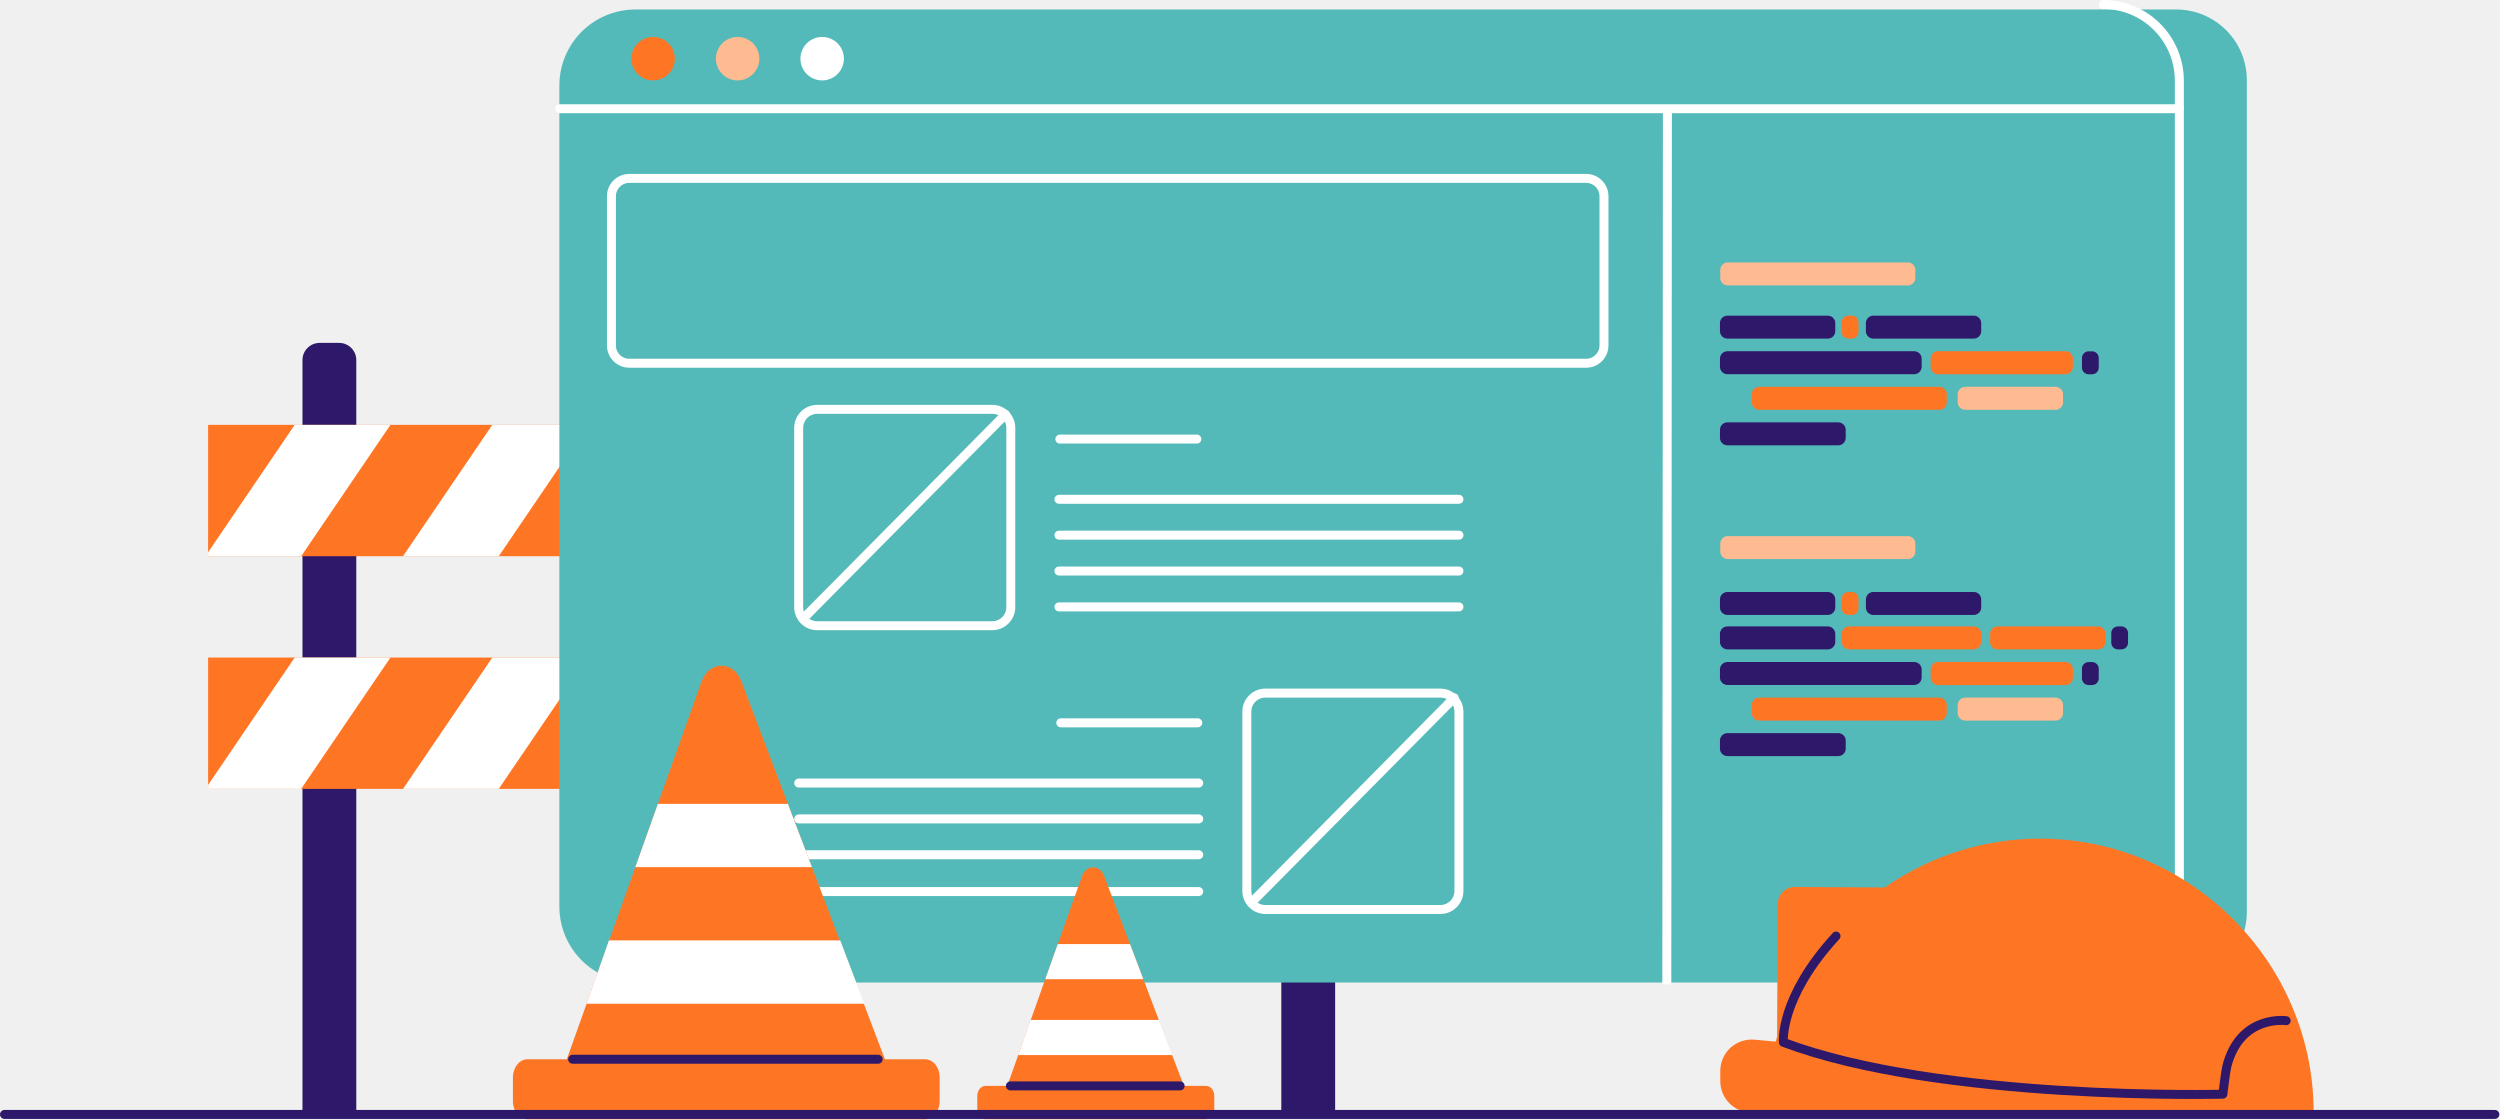
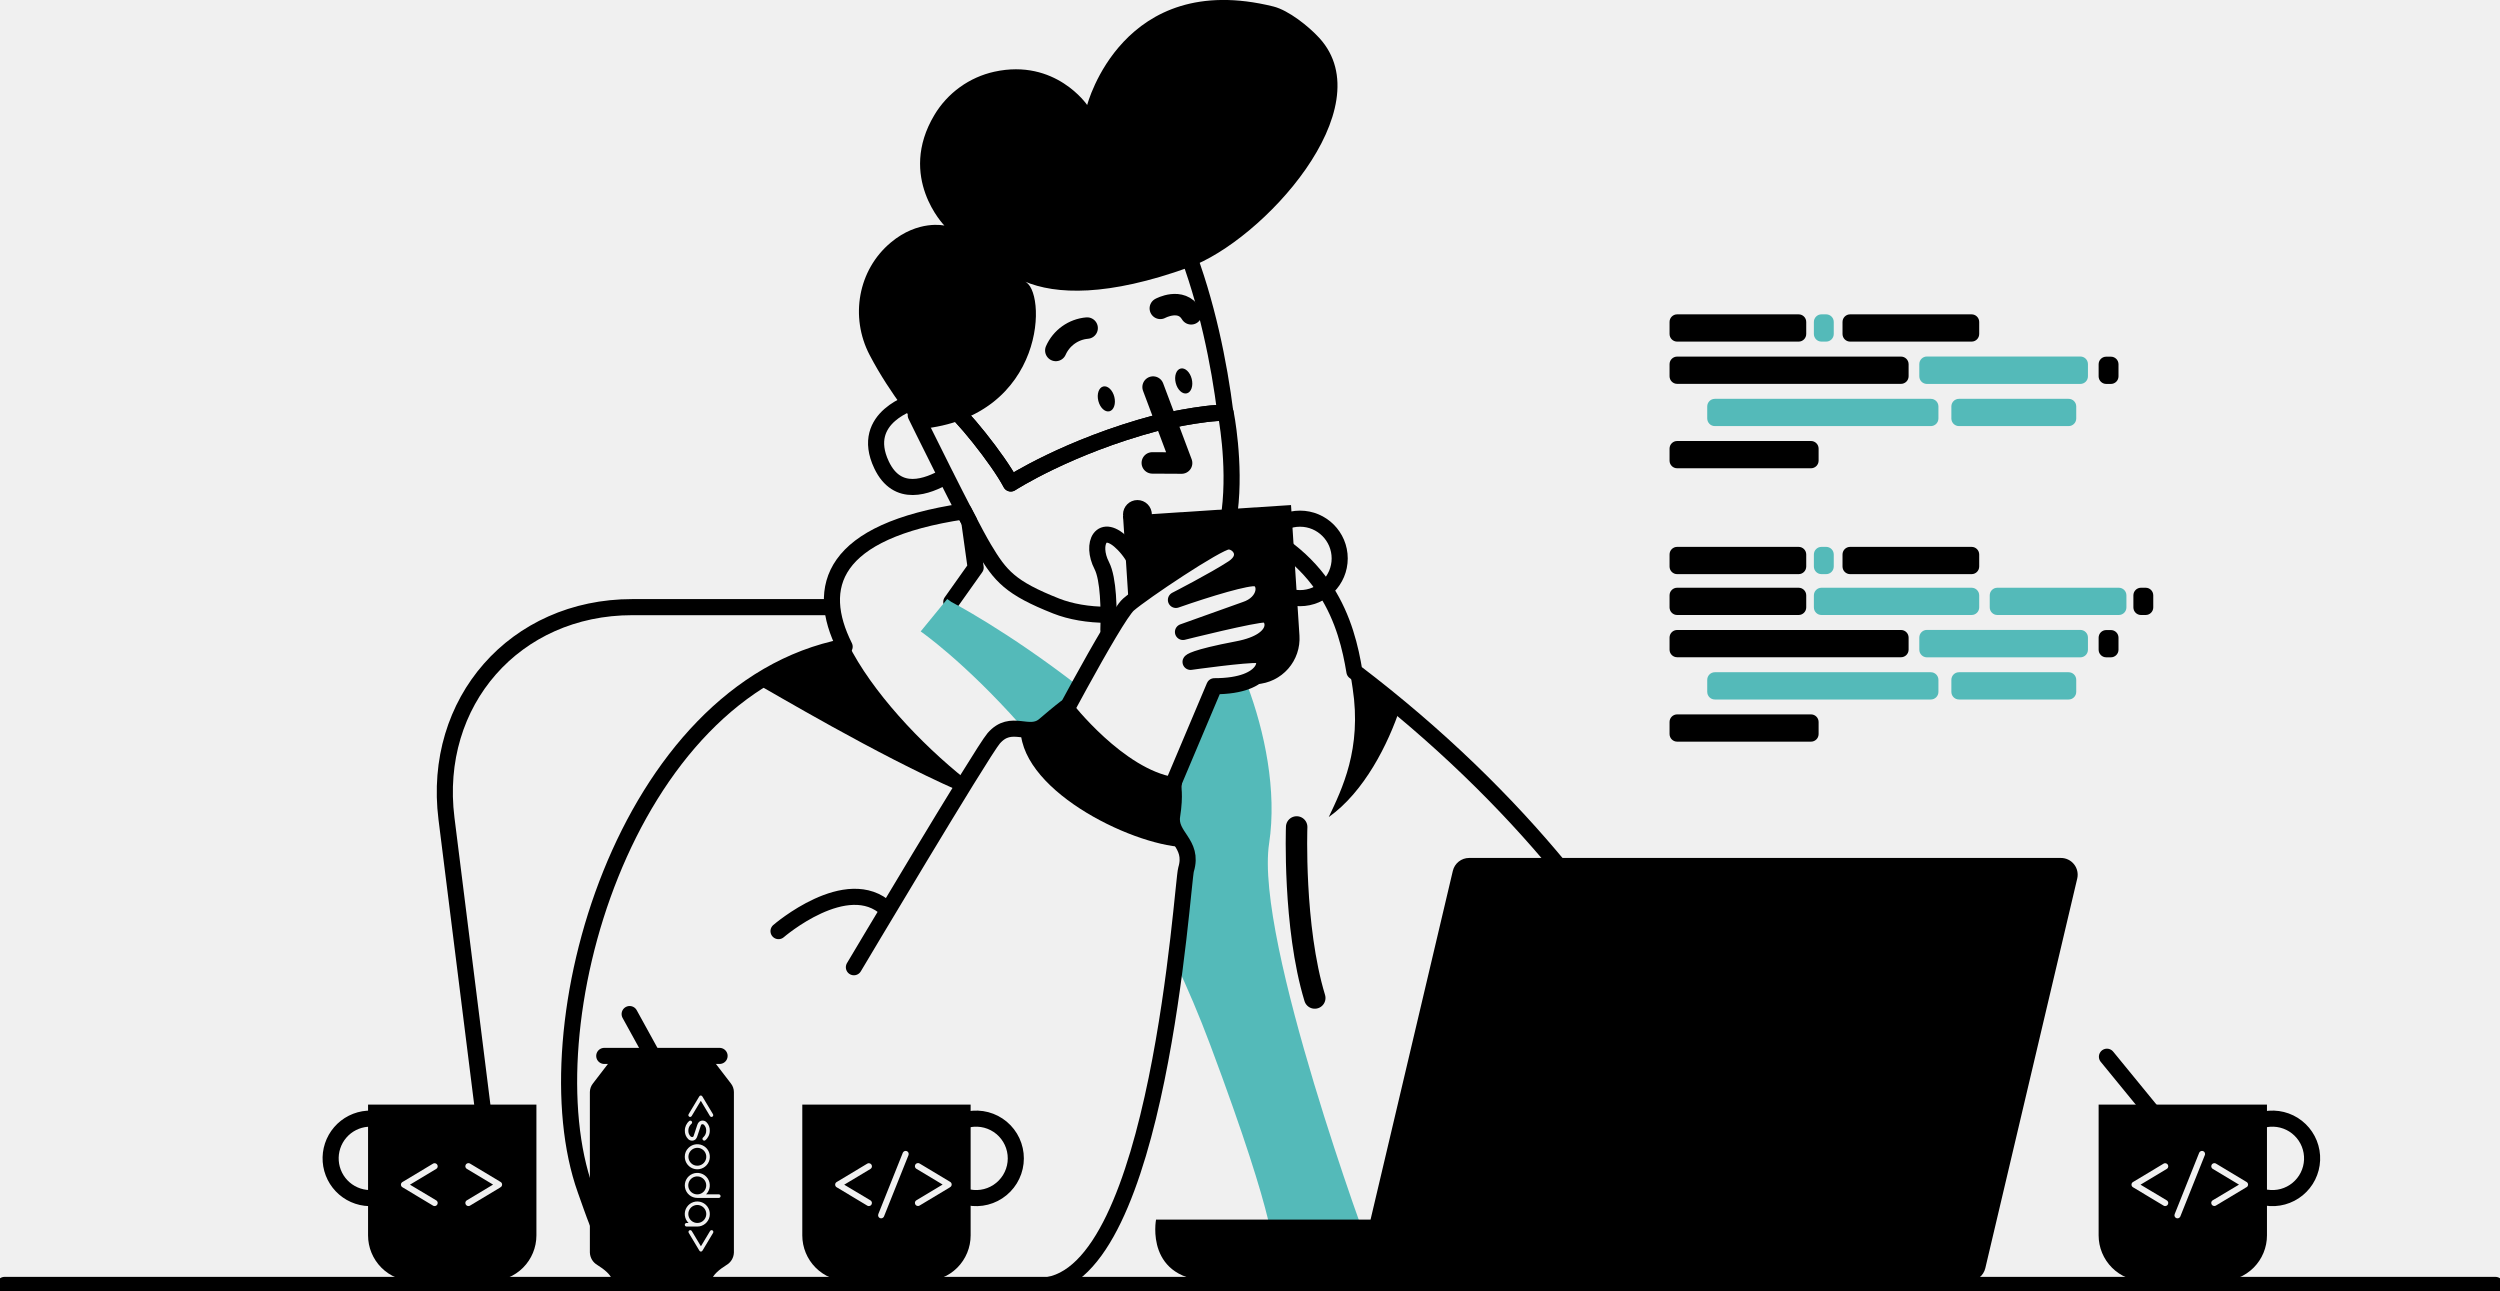
- <svg xmlns="http://www.w3.org/2000/svg" width="1672" height="749" viewBox="0 0 1672 749" fill="none">
-   <path d="M213.75 229.33H226.8C229.847 229.33 232.77 230.541 234.925 232.695C237.079 234.85 238.29 237.773 238.29 240.82V744.82H202.29V240.82C202.29 237.778 203.496 234.86 205.645 232.706C207.793 230.552 210.708 229.338 213.75 229.33V229.33Z" fill="#2E186A" />
-   <path d="M868.4 229.33H881.45C884.497 229.33 887.42 230.541 889.575 232.695C891.729 234.85 892.94 237.773 892.94 240.82V744.82H856.94V240.82C856.94 237.778 858.146 234.86 860.295 232.706C862.443 230.552 865.358 229.338 868.4 229.33V229.33Z" fill="#2E186A" />
-   <path d="M915.55 284.14H139.19V371.99H915.55V284.14Z" fill="#FE7624" />
-   <path d="M261.13 284.14H197.11L139.19 369.34V371.99H201.41L261.13 284.14Z" fill="white" />
-   <path d="M333.56 371.99L393.28 284.14H329.25L269.54 371.99H333.56Z" fill="white" />
-   <path d="M465.71 371.99L525.42 284.14H461.4L401.68 371.99H465.71Z" fill="white" />
-   <path d="M597.85 371.99L657.57 284.14H593.55L533.83 371.99H597.85Z" fill="white" />
-   <path d="M730 371.99L789.72 284.14H725.69L665.98 371.99H730Z" fill="white" />
-   <path d="M862.15 371.99L915.55 293.43V284.14H857.84L798.12 371.99H862.15Z" fill="white" />
-   <path d="M915.55 439.76H139.19V527.61H915.55V439.76Z" fill="#FE7624" />
-   <path d="M261.13 439.76H197.11L139.19 524.96V527.61H201.41L261.13 439.76Z" fill="white" />
-   <path d="M333.56 527.61L393.28 439.76H329.25L269.54 527.61H333.56Z" fill="white" />
-   <path d="M465.71 527.61L525.42 439.76H461.4L401.68 527.61H465.71Z" fill="white" />
-   <path d="M597.85 527.61L657.57 439.76H593.55L533.83 527.61H597.85Z" fill="white" />
-   <path d="M730 527.61L789.72 439.76H725.69L665.98 527.61H730Z" fill="white" />
-   <path d="M862.15 527.61L915.55 449.05V439.76H857.84L798.12 527.61H862.15Z" fill="white" />
-   <path d="M1455.46 6.35H1379.89H424.89C418.215 6.355 411.606 7.675 405.441 10.235C399.276 12.794 393.676 16.542 388.959 21.266C384.243 25.99 380.503 31.596 377.954 37.765C375.404 43.934 374.095 50.545 374.1 57.22V606.31C374.1 612.985 375.415 619.594 377.969 625.76C380.524 631.927 384.268 637.53 388.988 642.249C393.708 646.968 399.312 650.711 405.479 653.264C411.646 655.818 418.255 657.131 424.93 657.13H1455.46C1467.99 657.13 1480 652.154 1488.86 643.297C1497.72 634.44 1502.7 622.427 1502.7 609.9V53.59C1502.7 41.061 1497.72 29.046 1488.86 20.186C1480 11.327 1467.99 6.35 1455.46 6.35Z" fill="#54BAB9" />
-   <path d="M436.8 53.78C444.83 53.78 451.34 47.27 451.34 39.24C451.34 31.21 444.83 24.7 436.8 24.7C428.77 24.7 422.26 31.21 422.26 39.24C422.26 47.27 428.77 53.78 436.8 53.78Z" fill="#FE7624" />
-   <path d="M493.33 53.78C501.36 53.78 507.87 47.27 507.87 39.24C507.87 31.21 501.36 24.7 493.33 24.7C485.3 24.7 478.79 31.21 478.79 39.24C478.79 47.27 485.3 53.78 493.33 53.78Z" fill="#FEBA91" />
-   <path d="M549.86 53.78C557.89 53.78 564.4 47.27 564.4 39.24C564.4 31.21 557.89 24.7 549.86 24.7C541.83 24.7 535.32 31.21 535.32 39.24C535.32 47.27 541.83 53.78 549.86 53.78Z" fill="white" />
-   <path d="M1115.16 72.31L1114.77 658.38" stroke="white" stroke-width="6" stroke-linejoin="round" />
-   <path d="M1457.55 72.71H374.29" stroke="white" stroke-width="6" stroke-linecap="round" stroke-linejoin="round" />
-   <path d="M1238.51 211.1H1236.19C1233.73 211.1 1231.74 213.092 1231.74 215.55V222.02C1231.74 224.478 1233.73 226.47 1236.19 226.47H1238.51C1240.97 226.47 1242.96 224.478 1242.96 222.02V215.55C1242.96 213.092 1240.97 211.1 1238.51 211.1Z" fill="#FE7624" />
-   <path d="M1222.43 211.1H1155.3C1152.54 211.1 1150.3 213.339 1150.3 216.1V221.47C1150.3 224.231 1152.54 226.47 1155.3 226.47H1222.43C1225.19 226.47 1227.43 224.231 1227.43 221.47V216.1C1227.43 213.339 1225.19 211.1 1222.43 211.1Z" fill="#2E186A" />
-   <path d="M1229.41 282.47H1155.3C1152.54 282.47 1150.3 284.709 1150.3 287.47V292.84C1150.3 295.601 1152.54 297.84 1155.3 297.84H1229.41C1232.17 297.84 1234.41 295.601 1234.41 292.84V287.47C1234.41 284.709 1232.17 282.47 1229.41 282.47Z" fill="#2E186A" />
-   <path d="M1297.01 258.71H1176.56C1173.8 258.71 1171.56 260.949 1171.56 263.71V269.08C1171.56 271.841 1173.8 274.08 1176.56 274.08H1297.01C1299.77 274.08 1302.01 271.841 1302.01 269.08V263.71C1302.01 260.949 1299.77 258.71 1297.01 258.71Z" fill="#FE7624" />
-   <path d="M1275.97 175.52H1155.52C1152.76 175.52 1150.52 177.759 1150.52 180.52V185.89C1150.52 188.651 1152.76 190.89 1155.52 190.89H1275.97C1278.73 190.89 1280.97 188.651 1280.97 185.89V180.52C1280.97 177.759 1278.73 175.52 1275.97 175.52Z" fill="#FEBA91" />
-   <path d="M1275.97 358.55H1155.52C1152.76 358.55 1150.52 360.789 1150.52 363.55V368.92C1150.52 371.681 1152.76 373.92 1155.52 373.92H1275.97C1278.73 373.92 1280.97 371.681 1280.97 368.92V363.55C1280.97 360.789 1278.73 358.55 1275.97 358.55Z" fill="#FEBA91" />
-   <path d="M1374.77 258.71H1314.31C1311.55 258.71 1309.31 260.949 1309.31 263.71V269.08C1309.31 271.841 1311.55 274.08 1314.31 274.08H1374.77C1377.53 274.08 1379.77 271.841 1379.77 269.08V263.71C1379.77 260.949 1377.53 258.71 1374.77 258.71Z" fill="#FEBA91" />
-   <path d="M1399.18 234.95H1396.86C1394.4 234.95 1392.41 236.942 1392.41 239.4V245.87C1392.41 248.328 1394.4 250.32 1396.86 250.32H1399.18C1401.64 250.32 1403.63 248.328 1403.63 245.87V239.4C1403.63 236.942 1401.64 234.95 1399.18 234.95Z" fill="#2E186A" />
-   <path d="M1280.2 234.9H1155.3C1152.54 234.9 1150.3 237.139 1150.3 239.9V245.27C1150.3 248.031 1152.54 250.27 1155.3 250.27H1280.2C1282.96 250.27 1285.2 248.031 1285.2 245.27V239.9C1285.2 237.139 1282.96 234.9 1280.2 234.9Z" fill="#2E186A" />
-   <path d="M1320.03 211.1H1252.9C1250.14 211.1 1247.9 213.339 1247.9 216.1V221.47C1247.9 224.231 1250.14 226.47 1252.9 226.47H1320.03C1322.79 226.47 1325.03 224.231 1325.03 221.47V216.1C1325.03 213.339 1322.79 211.1 1320.03 211.1Z" fill="#2E186A" />
-   <path d="M1381.37 234.86H1296.22C1293.46 234.86 1291.22 237.099 1291.22 239.86V245.32C1291.22 248.081 1293.46 250.32 1296.22 250.32H1381.37C1384.13 250.32 1386.37 248.081 1386.37 245.32V239.86C1386.37 237.099 1384.13 234.86 1381.37 234.86Z" fill="#FE7624" />
-   <path d="M1222.43 418.94H1155.3C1152.54 418.94 1150.3 421.179 1150.3 423.94V429.31C1150.3 432.071 1152.54 434.31 1155.3 434.31H1222.43C1225.19 434.31 1227.43 432.071 1227.43 429.31V423.94C1227.43 421.179 1225.19 418.94 1222.43 418.94Z" fill="#2E186A" />
-   <path d="M1229.41 490.31H1155.3C1152.54 490.31 1150.3 492.549 1150.3 495.31V500.68C1150.3 503.441 1152.54 505.68 1155.3 505.68H1229.41C1232.17 505.68 1234.41 503.441 1234.41 500.68V495.31C1234.41 492.549 1232.17 490.31 1229.41 490.31Z" fill="#2E186A" />
-   <path d="M1297.01 466.55H1176.56C1173.8 466.55 1171.56 468.789 1171.56 471.55V476.92C1171.56 479.681 1173.8 481.92 1176.56 481.92H1297.01C1299.77 481.92 1302.01 479.681 1302.01 476.92V471.55C1302.01 468.789 1299.77 466.55 1297.01 466.55Z" fill="#FE7624" />
-   <path d="M1374.77 466.55H1314.31C1311.55 466.55 1309.31 468.789 1309.31 471.55V476.92C1309.31 479.681 1311.55 481.92 1314.31 481.92H1374.77C1377.53 481.92 1379.77 479.681 1379.77 476.92V471.55C1379.77 468.789 1377.53 466.55 1374.77 466.55Z" fill="#FEBA91" />
-   <path d="M1399.18 442.79H1396.86C1394.4 442.79 1392.41 444.782 1392.41 447.24V453.71C1392.41 456.168 1394.4 458.16 1396.86 458.16H1399.18C1401.64 458.16 1403.63 456.168 1403.63 453.71V447.24C1403.63 444.782 1401.64 442.79 1399.18 442.79Z" fill="#2E186A" />
-   <path d="M1418.79 418.94H1416.47C1414.01 418.94 1412.02 420.932 1412.02 423.39V429.86C1412.02 432.318 1414.01 434.31 1416.47 434.31H1418.79C1421.25 434.31 1423.24 432.318 1423.24 429.86V423.39C1423.24 420.932 1421.25 418.94 1418.79 418.94Z" fill="#2E186A" />
-   <path d="M1280.2 442.74H1155.3C1152.54 442.74 1150.3 444.979 1150.3 447.74V453.11C1150.3 455.871 1152.54 458.11 1155.3 458.11H1280.2C1282.96 458.11 1285.2 455.871 1285.2 453.11V447.74C1285.2 444.979 1282.96 442.74 1280.2 442.74Z" fill="#2E186A" />
-   <path d="M1320.03 418.94H1236.74C1233.98 418.94 1231.74 421.179 1231.74 423.94V429.31C1231.74 432.071 1233.98 434.31 1236.74 434.31H1320.03C1322.79 434.31 1325.03 432.071 1325.03 429.31V423.94C1325.03 421.179 1322.79 418.94 1320.03 418.94Z" fill="#FE7624" />
-   <path d="M1403.1 418.94H1335.97C1333.21 418.94 1330.97 421.179 1330.97 423.94V429.31C1330.97 432.071 1333.21 434.31 1335.97 434.31H1403.1C1405.86 434.31 1408.1 432.071 1408.1 429.31V423.94C1408.1 421.179 1405.86 418.94 1403.1 418.94Z" fill="#FE7624" />
-   <path d="M1238.51 395.91H1236.19C1233.73 395.91 1231.74 397.902 1231.74 400.36V406.83C1231.74 409.288 1233.73 411.28 1236.19 411.28H1238.51C1240.97 411.28 1242.96 409.288 1242.96 406.83V400.36C1242.96 397.902 1240.97 395.91 1238.51 395.91Z" fill="#FE7624" />
-   <path d="M1222.43 395.91H1155.3C1152.54 395.91 1150.3 398.149 1150.3 400.91V406.28C1150.3 409.041 1152.54 411.28 1155.3 411.28H1222.43C1225.19 411.28 1227.43 409.041 1227.43 406.28V400.91C1227.43 398.149 1225.19 395.91 1222.43 395.91Z" fill="#2E186A" />
-   <path d="M1320.03 395.91H1252.9C1250.14 395.91 1247.9 398.149 1247.9 400.91V406.28C1247.9 409.041 1250.14 411.28 1252.9 411.28H1320.03C1322.79 411.28 1325.03 409.041 1325.03 406.28V400.91C1325.03 398.149 1322.79 395.91 1320.03 395.91Z" fill="#2E186A" />
-   <path d="M1381.37 442.7H1296.22C1293.46 442.7 1291.22 444.939 1291.22 447.7V453.16C1291.22 455.921 1293.46 458.16 1296.22 458.16H1381.37C1384.13 458.16 1386.37 455.921 1386.37 453.16V447.7C1386.37 444.939 1384.13 442.7 1381.37 442.7Z" fill="#FE7624" />
-   <path d="M846.31 608.27H963.31C970.175 608.27 975.74 602.705 975.74 595.84V475.97C975.74 469.105 970.175 463.54 963.31 463.54H846.31C839.445 463.54 833.88 469.105 833.88 475.97V595.84C833.88 602.705 839.445 608.27 846.31 608.27Z" stroke="white" stroke-width="6" stroke-linejoin="round" />
-   <path d="M801.08 483.42H709.44" stroke="white" stroke-width="6" stroke-linecap="round" stroke-linejoin="round" />
-   <path d="M801.69 523.7H534.16" stroke="white" stroke-width="6" stroke-linecap="round" stroke-linejoin="round" />
-   <path d="M801.69 547.69H534.16" stroke="white" stroke-width="6" stroke-linecap="round" stroke-linejoin="round" />
-   <path d="M801.69 571.67H534.16" stroke="white" stroke-width="6" stroke-linecap="round" stroke-linejoin="round" />
-   <path d="M801.69 596.27H534.16" stroke="white" stroke-width="6" stroke-linecap="round" stroke-linejoin="round" />
-   <path d="M837.28 603.32L972.6 466.69" stroke="white" stroke-width="6" stroke-linecap="round" stroke-linejoin="round" />
-   <path d="M663.59 273.76H546.59C539.725 273.76 534.16 279.325 534.16 286.19V406.06C534.16 412.925 539.725 418.49 546.59 418.49H663.59C670.455 418.49 676.02 412.925 676.02 406.06V286.19C676.02 279.325 670.455 273.76 663.59 273.76Z" stroke="white" stroke-width="6" stroke-linejoin="round" />
-   <path d="M708.83 293.65H800.46" stroke="white" stroke-width="6" stroke-linecap="round" stroke-linejoin="round" />
-   <path d="M708.21 333.93H975.74" stroke="white" stroke-width="6" stroke-linecap="round" stroke-linejoin="round" />
-   <path d="M708.21 357.92H975.74" stroke="white" stroke-width="6" stroke-linecap="round" stroke-linejoin="round" />
-   <path d="M708.21 381.9H975.74" stroke="white" stroke-width="6" stroke-linecap="round" stroke-linejoin="round" />
-   <path d="M708.21 405.89H975.74" stroke="white" stroke-width="6" stroke-linecap="round" stroke-linejoin="round" />
-   <path d="M537.13 413.78L672.46 277.15" stroke="white" stroke-width="6" stroke-linecap="round" stroke-linejoin="round" />
-   <path d="M1060.81 119.32H420.86C414.271 119.32 408.93 124.661 408.93 131.25V231.01C408.93 237.599 414.271 242.94 420.86 242.94H1060.81C1067.4 242.94 1072.74 237.599 1072.74 231.01V131.25C1072.74 124.661 1067.4 119.32 1060.81 119.32Z" stroke="white" stroke-width="6" stroke-linecap="round" stroke-linejoin="round" />
-   <path d="M1406.73 3C1420.24 3.048 1433.19 8.457 1442.71 18.04C1452.24 27.623 1457.58 40.596 1457.55 54.11V606.29" stroke="white" stroke-width="6" stroke-linecap="round" stroke-linejoin="round" />
-   <path d="M1173.47 695.34L1187.58 696.63C1187.88 695.52 1188.19 694.42 1188.51 693.32L1189.01 604.39C1189.02 602.912 1189.32 601.45 1189.89 600.087C1190.46 598.725 1191.3 597.488 1192.35 596.449C1193.4 595.41 1194.65 594.588 1196.02 594.03C1197.39 593.473 1198.85 593.191 1200.33 593.2L1260.54 593.54C1291.27 572.088 1327.89 560.679 1365.37 560.88C1465.55 561.44 1547.61 644.17 1547.37 744.36L1171.52 744.09C1168.75 744.09 1166.01 743.543 1163.46 742.48C1160.9 741.417 1158.58 739.86 1156.63 737.897C1154.68 735.934 1153.13 733.605 1152.08 731.043C1151.04 728.482 1150.5 725.738 1150.52 722.97V716.15C1150.53 713.236 1151.15 710.357 1152.34 707.696C1153.53 705.035 1155.25 702.65 1157.41 700.692C1159.57 698.735 1162.11 697.249 1164.88 696.327C1167.64 695.406 1170.57 695.069 1173.47 695.34V695.34Z" fill="#FE7624" />
-   <path d="M1529 682.63C1529 682.63 1498.25 678.24 1489.3 713.17C1488.44 716.56 1486.66 731.79 1486.66 731.79C1486.66 731.79 1297.5 736.65 1192.72 697.11C1192.72 697.11 1189.85 667.56 1227.94 626.03" stroke="#2E186A" stroke-width="6" stroke-linecap="round" stroke-linejoin="round" />
-   <path d="M618.59 708.42H591.82L495.76 455.51C490.46 441.57 474.18 441.8 469.15 455.9L379.08 708.42H352.91C347.46 708.42 343.04 713.83 343.04 720.49V736.49C343.04 743.16 347.46 748.56 352.91 748.56H618.59C624.04 748.56 628.45 743.16 628.45 736.49V720.49C628.45 713.83 624 708.42 618.59 708.42Z" fill="#FE7624" />
-   <path d="M382.97 708.42H587.31" stroke="#2E186A" stroke-width="6" stroke-linecap="round" stroke-linejoin="round" />
-   <path d="M578.05 671.28H392.31L407.26 628.96H561.96L578.05 671.28Z" fill="white" />
-   <path d="M424.9 579.95H543.02L526.95 537.63H440L424.9 579.95Z" fill="white" />
-   <path d="M806.64 726.25H791.77L738.42 585.78C735.48 578.03 726.42 578.16 723.64 585.99L673.64 726.25H659.08C656.08 726.25 653.6 729.25 653.6 732.95V741.82C653.6 745.52 656.05 748.52 659.08 748.52H806.64C809.64 748.52 812.12 745.52 812.12 741.82V733C812.12 729.25 809.67 726.25 806.64 726.25Z" fill="#FE7624" />
-   <path d="M675.77 726.25H789.27" stroke="#2E186A" stroke-width="6" stroke-linecap="round" stroke-linejoin="round" />
-   <path d="M784.13 705.62H680.96L689.27 682.11H775.19L784.13 705.62Z" fill="white" />
-   <path d="M699.07 654.89H764.67L755.74 631.38H707.45L699.07 654.89Z" fill="white" />
-   <path d="M3 745.33H1668.54" stroke="#2E186A" stroke-width="6" stroke-linecap="round" stroke-linejoin="round" />
+ <svg xmlns="http://www.w3.org/2000/svg" width="932" height="481" viewBox="0 0 932 481" fill="none">
+   <path d="M180.291 415.73L166.446 305.162C160.993 261.632 191.98 226.34 235.707 226.34H308.821" stroke="black" stroke-width="6" stroke-linecap="round" stroke-linejoin="round" />
+   <path d="M354.647 224.397L363.726 211.595L361.337 194.407C360.696 193.191 360.037 191.924 359.362 190.617C309.785 198.004 303.753 218.806 314.887 241.085C232.648 257.166 196.843 383.569 218.235 443.544C224.33 460.59 229.221 477.636 247.328 477.829" stroke="black" stroke-width="6" stroke-linecap="round" stroke-linejoin="round" />
+   <path d="M380.505 270.348C380.505 270.24 380.505 270.132 380.505 270.024C383.194 270.285 385.804 270.302 388.324 268.121C394.566 262.706 396.779 261.08 396.779 261.08C396.779 261.08 397.346 261.762 398.35 262.916C399.582 260.643 400.864 258.285 402.175 255.898C375.227 235 354.647 224.397 354.647 224.397L353.126 223.306L343.23 235.392C343.23 235.392 359.334 246.506 380.505 270.348Z" fill="#54BAB9" />
+   <path d="M510.765 466.533C510.765 466.533 467.64 350.397 473.127 314.407C476.117 294.775 471.425 272.513 464.945 255.313L452.592 256.114L437.804 291.127C438.769 291.366 439.733 291.565 440.698 291.696C440.698 291.696 440.131 295.372 438.735 303.821C437.799 309.452 439.404 310.071 440.675 313.981C442.315 316.612 443.575 319.566 442.19 324.135C441.737 325.629 440.658 339.704 438.218 358.795C442.758 368.455 447.093 378.649 451.156 389.479C477.303 459.323 474.585 466.943 474.585 466.943L510.765 466.533Z" fill="#54BAB9" />
+   <path d="M656.806 476.915C653.702 456.459 631.566 346.664 504.926 250.358C502.089 233.153 494.911 206.072 458.022 193.413" stroke="black" stroke-width="6" stroke-linecap="round" stroke-linejoin="round" />
+   <path d="M483.398 308.293C483.398 308.293 482.036 345.386 490.144 372.052" stroke="black" stroke-width="8" stroke-linecap="round" stroke-linejoin="round" />
+   <path d="M503.246 249.932C503.649 252.353 503.961 254.58 504.262 256.535C507.746 279.161 500.29 294.184 495.359 304.6C508.597 295.224 517.523 277.394 522.029 263.797C516.587 259.433 509.159 254.342 503.246 249.932Z" fill="black" />
+   <path d="M316.197 240.08C306.937 241.972 291.718 246.591 280.75 254.188C288.41 258.37 326.349 281.121 357.353 294.77C357.597 294.628 359.3 291.787 360.151 290.679C342.992 277.053 324.941 257.631 316.197 240.08Z" fill="black" />
+   <path d="M341.17 149.581C341.17 149.581 320.113 155.297 328.635 173.304C334.559 185.804 345.806 181.361 352.513 177.571" stroke="black" stroke-width="6" stroke-linecap="round" stroke-linejoin="round" />
+   <path d="M346.788 153.002L353.404 150.78C357.768 153.422 372.18 171.355 376.828 180.241C376.828 180.241 397.987 166.496 431.018 157.706C431.018 157.706 449 153.592 456.819 153.922C454.549 135.739 449.908 112.511 441.736 91.743C429.582 60.872 391.972 72.85 386.514 74.697C327.858 94.681 346.731 152.871 346.731 152.871L346.788 153.002Z" stroke="black" stroke-width="6" stroke-linecap="round" stroke-linejoin="round" />
+   <path d="M412.803 229.198C405.744 229.198 399.031 228.022 393.749 225.931C376.612 219.152 372.969 214.783 366.818 204.476C360.667 194.168 341.391 154.82 341.391 154.82L353.404 150.78C357.768 153.422 372.18 171.355 376.828 180.242C376.828 180.242 397.987 166.497 431.018 157.706C431.018 157.706 449.176 153.547 456.944 153.922C456.944 153.922 460.655 172.412 458.43 190.537" stroke="black" stroke-width="6" stroke-linecap="round" stroke-linejoin="round" />
+   <path d="M342.867 159.962C342.867 159.962 332.017 147.365 324.181 132.313C316.804 118.165 319.863 100.635 332.091 90.408C342.328 81.822 352.071 84.095 352.071 84.095C352.071 84.095 334.446 66.117 348.342 42.86C350.775 38.791 354.012 35.262 357.854 32.489C361.696 29.716 366.063 27.758 370.688 26.734C393.499 21.728 405.302 39.15 405.302 39.15C405.302 39.15 418.409 -11.529 474.704 2.415C480.379 3.824 487.886 9.836 491.841 14.154C515.798 40.343 470.664 89.777 443.206 99.675C413.058 110.539 393.669 109.943 381.821 104.863C390.338 107.46 390.65 155.57 342.867 159.962Z" fill="black" />
+   <path d="M429.871 144.297L440.505 172.628L429.576 172.571" stroke="black" stroke-width="8" stroke-linecap="round" stroke-linejoin="round" />
+   <path d="M424.033 197.18C427 197.18 429.406 194.771 429.406 191.799C429.406 188.827 427 186.418 424.033 186.418C421.065 186.418 418.659 188.827 418.659 191.799C418.659 194.771 421.065 197.18 424.033 197.18Z" fill="black" />
+   <path d="M442.451 146.64C444.098 146.227 444.917 143.822 444.279 141.268C443.641 138.713 441.788 136.977 440.141 137.39C438.493 137.802 437.674 140.208 438.312 142.762C438.95 145.316 440.803 147.052 442.451 146.64Z" fill="black" />
+   <path d="M413.595 153.33C415.243 152.917 416.061 150.512 415.423 147.958C414.786 145.404 412.933 143.667 411.285 144.08C409.637 144.493 408.818 146.898 409.456 149.452C410.094 152.006 411.947 153.742 413.595 153.33Z" fill="black" />
+   <path d="M393.607 130.654C394.629 128.343 396.252 126.35 398.306 124.882C400.36 123.414 402.77 122.524 405.284 122.307" stroke="black" stroke-width="8" stroke-linecap="round" stroke-linejoin="round" />
+   <path d="M432.567 114.96C432.567 114.96 440.307 110.738 444.069 116.994" stroke="black" stroke-width="8" stroke-linecap="round" stroke-linejoin="round" />
+   <path d="M768.306 319.845H547.688C546.283 319.845 544.919 320.321 543.817 321.194C542.715 322.068 541.94 323.288 541.616 324.657L510.941 454.675H430.972C430.972 454.675 426.541 477.596 452.382 477.596H734.05C735.456 477.596 736.82 477.12 737.922 476.247C739.023 475.373 739.799 474.153 740.122 472.784L774.389 327.532C774.606 326.614 774.612 325.658 774.408 324.737C774.203 323.816 773.793 322.953 773.207 322.213C772.622 321.474 771.877 320.876 771.028 320.466C770.179 320.056 769.249 319.843 768.306 319.845Z" fill="black" />
+   <path d="M680.785 117.187H679.049C677.482 117.187 676.212 118.459 676.212 120.028V124.512C676.212 126.081 677.482 127.353 679.049 127.353H680.785C682.352 127.353 683.623 126.081 683.623 124.512V120.028C683.623 118.459 682.352 117.187 680.785 117.187Z" fill="#54BAB9" />
+   <path d="M670.526 117.187H625.245C623.678 117.187 622.408 118.459 622.408 120.028V124.512C622.408 126.081 623.678 127.353 625.245 127.353H670.526C672.093 127.353 673.363 126.081 673.363 124.512V120.028C673.363 118.459 672.093 117.187 670.526 117.187Z" fill="black" />
+   <path d="M675.139 164.406H625.245C623.678 164.406 622.408 165.677 622.408 167.247V171.73C622.408 173.299 623.678 174.571 625.245 174.571H675.139C676.706 174.571 677.977 173.299 677.977 171.73V167.247C677.977 165.677 676.706 164.406 675.139 164.406Z" fill="black" />
+   <path d="M719.808 148.683H639.295C637.728 148.683 636.457 149.955 636.457 151.524V156.007C636.457 157.576 637.728 158.848 639.295 158.848H719.808C721.375 158.848 722.645 157.576 722.645 156.007V151.524C722.645 149.955 721.375 148.683 719.808 148.683Z" fill="#54BAB9" />
+   <path d="M771.183 148.683H730.305C728.739 148.683 727.468 149.955 727.468 151.524V156.007C727.468 157.576 728.739 158.848 730.305 158.848H771.183C772.75 158.848 774.021 157.576 774.021 156.007V151.524C774.021 149.955 772.75 148.683 771.183 148.683Z" fill="#54BAB9" />
+   <path d="M786.941 132.967H785.205C783.638 132.967 782.368 134.239 782.368 135.808V140.291C782.368 141.86 783.638 143.132 785.205 143.132H786.941C788.508 143.132 789.778 141.86 789.778 140.291V135.808C789.778 134.239 788.508 132.967 786.941 132.967Z" fill="black" />
+   <path d="M708.692 132.938H625.245C623.678 132.938 622.408 134.21 622.408 135.779V140.262C622.408 141.831 623.678 143.103 625.245 143.103H708.692C710.259 143.103 711.529 141.831 711.529 140.262V135.779C711.529 134.21 710.259 132.938 708.692 132.938Z" fill="black" />
+   <path d="M735.01 117.187H689.728C688.161 117.187 686.891 118.459 686.891 120.028V124.512C686.891 126.081 688.161 127.353 689.728 127.353H735.01C736.576 127.353 737.847 126.081 737.847 124.512V120.028C737.847 118.459 736.576 117.187 735.01 117.187Z" fill="black" />
+   <path d="M775.547 132.904H718.355C716.788 132.904 715.518 134.176 715.518 135.745V140.291C715.518 141.86 716.788 143.132 718.355 143.132H775.547C777.114 143.132 778.384 141.86 778.384 140.291V135.745C778.384 134.176 777.114 132.904 775.547 132.904Z" fill="#54BAB9" />
+   <path d="M670.526 219.107H625.245C623.678 219.107 622.408 220.379 622.408 221.948V226.431C622.408 228 623.678 229.272 625.245 229.272H670.526C672.093 229.272 673.363 228 673.363 226.431V221.948C673.363 220.379 672.093 219.107 670.526 219.107Z" fill="black" />
+   <path d="M675.139 266.325H625.245C623.678 266.325 622.408 267.597 622.408 269.166V273.649C622.408 275.218 623.678 276.49 625.245 276.49H675.139C676.706 276.49 677.977 275.218 677.977 273.649V269.166C677.977 267.597 676.706 266.325 675.139 266.325Z" fill="black" />
+   <path d="M719.808 250.608H639.295C637.728 250.608 636.457 251.88 636.457 253.45V257.933C636.457 259.502 637.728 260.774 639.295 260.774H719.808C721.375 260.774 722.645 259.502 722.645 257.933V253.45C722.645 251.88 721.375 250.608 719.808 250.608Z" fill="#54BAB9" />
+   <path d="M771.183 250.608H730.305C728.739 250.608 727.468 251.88 727.468 253.45V257.933C727.468 259.502 728.739 260.774 730.305 260.774H771.183C772.75 260.774 774.021 259.502 774.021 257.933V253.45C774.021 251.88 772.75 250.608 771.183 250.608Z" fill="#54BAB9" />
+   <path d="M786.941 234.886H785.205C783.638 234.886 782.368 236.158 782.368 237.727V242.21C782.368 243.779 783.638 245.051 785.205 245.051H786.941C788.508 245.051 789.778 243.779 789.778 242.21V237.727C789.778 236.158 788.508 234.886 786.941 234.886Z" fill="black" />
+   <path d="M799.901 219.107H798.165C796.598 219.107 795.328 220.379 795.328 221.948V226.431C795.328 228 796.598 229.272 798.165 229.272H799.901C801.468 229.272 802.738 228 802.738 226.431V221.948C802.738 220.379 801.468 219.107 799.901 219.107Z" fill="black" />
+   <path d="M708.692 234.858H625.245C623.678 234.858 622.408 236.13 622.408 237.699V242.182C622.408 243.751 623.678 245.023 625.245 245.023H708.692C710.259 245.023 711.529 243.751 711.529 242.182V237.699C711.529 236.13 710.259 234.858 708.692 234.858Z" fill="black" />
+   <path d="M735.01 219.107H679.049C677.482 219.107 676.212 220.379 676.212 221.948V226.431C676.212 228 677.482 229.272 679.049 229.272H735.01C736.576 229.272 737.847 228 737.847 226.431V221.948C737.847 220.379 736.576 219.107 735.01 219.107Z" fill="#54BAB9" />
+   <path d="M789.892 219.107H744.61C743.044 219.107 741.773 220.379 741.773 221.948V226.431C741.773 228 743.044 229.272 744.61 229.272H789.892C791.459 229.272 792.729 228 792.729 226.431V221.948C792.729 220.379 791.459 219.107 789.892 219.107Z" fill="#54BAB9" />
+   <path d="M680.785 203.873H679.049C677.482 203.873 676.212 205.145 676.212 206.714V211.198C676.212 212.767 677.482 214.039 679.049 214.039H680.785C682.352 214.039 683.623 212.767 683.623 211.198V206.714C683.623 205.145 682.352 203.873 680.785 203.873Z" fill="#54BAB9" />
+   <path d="M670.526 203.873H625.245C623.678 203.873 622.408 205.145 622.408 206.714V211.198C622.408 212.767 623.678 214.039 625.245 214.039H670.526C672.093 214.039 673.363 212.767 673.363 211.198V206.714C673.363 205.145 672.093 203.873 670.526 203.873Z" fill="black" />
+   <path d="M735.01 203.873H689.728C688.161 203.873 686.891 205.145 686.891 206.714V211.198C686.891 212.767 688.161 214.039 689.728 214.039H735.01C736.576 214.039 737.847 212.767 737.847 211.198V206.714C737.847 205.145 736.576 203.873 735.01 203.873Z" fill="black" />
+   <path d="M775.547 234.829H718.355C716.788 234.829 715.518 236.101 715.518 237.67V242.216C715.518 243.785 716.788 245.057 718.355 245.057H775.547C777.114 245.057 778.384 243.785 778.384 242.216V237.67C778.384 236.101 777.114 234.829 775.547 234.829Z" fill="#54BAB9" />
+   <path d="M842.266 417.866C843.504 417.433 844.794 417.163 846.102 417.065C848.18 416.915 850.267 417.207 852.226 417.92C854.184 418.634 855.969 419.754 857.465 421.207C858.961 422.66 860.133 424.413 860.906 426.352C861.678 428.29 862.032 430.37 861.946 432.455C861.859 434.54 861.334 436.583 860.404 438.451C859.474 440.318 858.16 441.968 856.549 443.291C854.938 444.615 853.066 445.583 851.055 446.132C849.045 446.681 846.941 446.798 844.882 446.476" stroke="black" stroke-width="6" stroke-linecap="round" stroke-linejoin="round" />
+   <path d="M806.62 419.798L785.471 393.945" stroke="black" stroke-width="6" stroke-linecap="round" stroke-linejoin="round" />
+   <path d="M782.367 411.787V460.545C782.367 465.065 784.161 469.401 787.353 472.598C790.546 475.795 794.876 477.591 799.39 477.591H828.103C832.617 477.591 836.947 475.795 840.14 472.598C843.332 469.401 845.126 465.065 845.126 460.545V411.787H782.367ZM807.754 447.487C807.929 447.588 808.074 447.734 808.174 447.91C808.274 448.086 808.325 448.285 808.322 448.487C808.322 448.788 808.202 449.078 807.989 449.291C807.777 449.504 807.488 449.624 807.187 449.624C806.989 449.627 806.793 449.578 806.62 449.481L795.271 442.663C795.076 442.571 794.911 442.426 794.796 442.244C794.68 442.062 794.619 441.85 794.619 441.635C794.619 441.419 794.68 441.208 794.796 441.025C794.911 440.843 795.076 440.698 795.271 440.606L806.62 433.788C806.793 433.691 806.989 433.642 807.187 433.645C807.488 433.645 807.777 433.765 807.989 433.978C808.202 434.191 808.322 434.481 808.322 434.782C808.325 434.984 808.274 435.183 808.174 435.359C808.074 435.535 807.929 435.681 807.754 435.782L797.989 441.646L807.754 447.487ZM821.94 430.679L812.805 453.55C812.747 453.666 812.67 453.771 812.578 453.862C812.472 453.97 812.346 454.056 812.206 454.115C812.067 454.173 811.917 454.203 811.766 454.203C811.465 454.203 811.177 454.084 810.964 453.87C810.751 453.657 810.631 453.368 810.631 453.067C810.63 452.9 810.665 452.735 810.734 452.584L819.869 429.714C819.931 429.59 820.013 429.479 820.113 429.384C820.216 429.276 820.341 429.192 820.479 429.135C820.616 429.078 820.764 429.051 820.913 429.054C821.214 429.054 821.503 429.174 821.716 429.387C821.929 429.6 822.048 429.889 822.048 430.191C822.05 430.367 822.013 430.542 821.94 430.702V430.679ZM837.403 442.635L826.054 449.453C825.881 449.549 825.685 449.598 825.487 449.595C825.186 449.595 824.897 449.475 824.684 449.262C824.472 449.049 824.352 448.76 824.352 448.459C824.349 448.257 824.4 448.057 824.5 447.881C824.6 447.706 824.745 447.56 824.919 447.459L834.696 441.629L824.931 435.765C824.756 435.664 824.611 435.518 824.511 435.342C824.412 435.166 824.36 434.967 824.363 434.765C824.363 434.615 824.393 434.466 824.45 434.328C824.508 434.189 824.592 434.064 824.698 433.958C824.804 433.851 824.931 433.766 825.07 433.709C825.209 433.651 825.359 433.622 825.51 433.623C825.708 433.62 825.903 433.669 826.077 433.765L837.426 440.583C837.621 440.675 837.785 440.821 837.901 441.003C838.016 441.185 838.078 441.396 838.078 441.612C838.078 441.828 838.016 442.039 837.901 442.221C837.785 442.403 837.621 442.548 837.426 442.64L837.403 442.635Z" fill="black" />
+   <path d="M139.135 446.612C137.198 446.755 135.251 446.514 133.406 445.904C131.562 445.293 129.855 444.325 128.385 443.054C126.914 441.784 125.707 440.235 124.834 438.497C123.961 436.76 123.438 434.867 123.295 432.927C123.152 430.987 123.393 429.037 124.002 427.19C124.612 425.343 125.579 423.635 126.848 422.162C128.117 420.689 129.663 419.481 131.399 418.606C133.134 417.732 135.024 417.208 136.962 417.065C137.856 416.998 138.754 417.013 139.646 417.111" stroke="black" stroke-width="6" stroke-linecap="round" stroke-linejoin="round" />
+   <path d="M137.211 411.787V460.545C137.211 465.065 139.005 469.401 142.197 472.598C145.39 475.795 149.72 477.591 154.234 477.591H182.952C187.467 477.591 191.797 475.795 194.989 472.598C198.182 469.401 199.975 465.065 199.975 460.545V411.787H137.211ZM162.604 447.487C162.779 447.588 162.924 447.734 163.024 447.91C163.123 448.086 163.174 448.285 163.172 448.487C163.172 448.788 163.052 449.078 162.839 449.291C162.626 449.504 162.338 449.624 162.037 449.624C161.838 449.627 161.643 449.578 161.469 449.481L150.121 442.663C149.926 442.571 149.761 442.426 149.645 442.244C149.53 442.062 149.468 441.85 149.468 441.635C149.468 441.419 149.53 441.208 149.645 441.025C149.761 440.843 149.926 440.698 150.121 440.606L161.469 433.788C161.643 433.691 161.838 433.642 162.037 433.645C162.338 433.645 162.626 433.765 162.839 433.978C163.052 434.191 163.172 434.481 163.172 434.782C163.174 434.984 163.123 435.183 163.024 435.359C162.924 435.535 162.779 435.681 162.604 435.782L152.839 441.646L162.604 447.487ZM186.539 442.657L175.19 449.476C175.016 449.572 174.821 449.621 174.622 449.618C174.472 449.621 174.323 449.593 174.184 449.535C174.046 449.477 173.92 449.391 173.817 449.283C173.709 449.178 173.623 449.053 173.566 448.914C173.508 448.775 173.479 448.626 173.482 448.476C173.479 448.274 173.53 448.074 173.63 447.899C173.73 447.723 173.874 447.577 174.049 447.476L183.815 441.617L174.049 435.754C173.874 435.652 173.73 435.507 173.63 435.331C173.53 435.155 173.479 434.956 173.482 434.754C173.482 434.452 173.601 434.163 173.814 433.95C174.027 433.737 174.316 433.617 174.617 433.617C174.815 433.614 175.011 433.663 175.184 433.759L186.533 440.578C186.728 440.669 186.893 440.815 187.008 440.997C187.124 441.179 187.185 441.39 187.185 441.606C187.185 441.822 187.124 442.033 187.008 442.215C186.893 442.397 186.728 442.543 186.533 442.635L186.539 442.657Z" fill="black" />
+   <path d="M242.488 392.138L234.731 378.041" stroke="black" stroke-width="6" stroke-linecap="round" stroke-linejoin="round" />
+   <path d="M225.266 393.644H268.26" stroke="black" stroke-width="6" stroke-linecap="round" stroke-linejoin="round" />
+   <path d="M262.308 439.555C261.762 439.004 261.042 438.659 260.271 438.58C259.5 438.501 258.725 438.693 258.079 439.122C257.433 439.551 256.956 440.192 256.729 440.934C256.502 441.676 256.54 442.474 256.835 443.192C257.13 443.91 257.665 444.503 258.349 444.87C259.032 445.236 259.821 445.354 260.582 445.203C261.342 445.052 262.027 444.642 262.518 444.042C263.01 443.442 263.279 442.689 263.278 441.913C263.285 441.474 263.202 441.039 263.035 440.634C262.868 440.229 262.621 439.861 262.308 439.555Z" fill="black" />
+   <path d="M259.947 434.577C260.719 434.583 261.469 434.32 262.068 433.833C262.668 433.347 263.08 432.667 263.234 431.91C263.389 431.153 263.276 430.366 262.916 429.683C262.555 429 261.969 428.463 261.257 428.165C260.545 427.867 259.752 427.825 259.013 428.048C258.274 428.27 257.635 428.742 257.205 429.384C256.775 430.025 256.581 430.796 256.656 431.565C256.731 432.334 257.07 433.054 257.615 433.6C257.918 433.913 258.28 434.161 258.681 434.329C259.082 434.497 259.513 434.581 259.947 434.577Z" fill="black" />
+   <path d="M262.308 454.948C262.858 454.401 263.202 453.681 263.281 452.909C263.36 452.136 263.17 451.361 262.741 450.714C262.313 450.067 261.674 449.589 260.933 449.362C260.192 449.134 259.395 449.171 258.678 449.466C257.961 449.761 257.369 450.296 257.002 450.98C256.635 451.663 256.516 452.453 256.666 453.215C256.816 453.976 257.225 454.662 257.823 455.155C258.422 455.648 259.172 455.918 259.947 455.919C260.386 455.927 260.822 455.844 261.228 455.677C261.634 455.51 262.001 455.262 262.308 454.948Z" fill="black" />
+   <path d="M272.488 403.928L264.947 394.104H228.58L221.038 403.928C220.316 404.834 219.916 405.956 219.904 407.116V466.925C219.933 467.883 220.207 468.817 220.699 469.637C221.192 470.458 221.887 471.139 222.718 471.613C225.05 473.068 228.024 475.318 228.234 477.471H265.293C265.497 475.318 268.47 473.068 270.803 471.613C271.632 471.135 272.325 470.452 272.814 469.63C273.304 468.807 273.575 467.872 273.6 466.914V407.116C273.592 405.959 273.2 404.838 272.488 403.928ZM256.702 415.4L260.674 408.764C260.728 408.658 260.809 408.569 260.909 408.504C261.008 408.439 261.123 408.402 261.241 408.394C261.365 408.397 261.486 408.432 261.592 408.497C261.698 408.562 261.784 408.654 261.843 408.764L265.815 415.4C265.873 415.502 265.902 415.618 265.9 415.736C265.901 415.822 265.885 415.908 265.852 415.989C265.819 416.069 265.769 416.141 265.707 416.201C265.646 416.265 265.573 416.315 265.492 416.349C265.411 416.384 265.324 416.401 265.236 416.4C265.12 416.397 265.007 416.364 264.908 416.304C264.808 416.245 264.726 416.16 264.669 416.059L261.264 410.377L257.859 416.059C257.802 416.16 257.719 416.244 257.62 416.304C257.52 416.363 257.408 416.397 257.292 416.4C257.204 416.401 257.117 416.384 257.036 416.349C256.955 416.315 256.882 416.265 256.821 416.201C256.758 416.142 256.707 416.069 256.673 415.989C256.639 415.909 256.622 415.823 256.622 415.736C256.618 415.619 256.646 415.503 256.702 415.4ZM256.963 417.9C257.076 417.816 257.214 417.772 257.354 417.775C257.442 417.775 257.529 417.792 257.61 417.826C257.691 417.86 257.764 417.911 257.825 417.974C257.888 418.035 257.938 418.109 257.971 418.19C258.004 418.271 258.02 418.358 258.018 418.446C258.022 418.527 258.008 418.608 257.978 418.684C257.947 418.759 257.901 418.827 257.842 418.883L257.593 419.128C257.278 419.433 257.029 419.8 256.861 420.206C256.694 420.611 256.61 421.047 256.617 421.486C256.598 421.895 256.666 422.303 256.815 422.684C256.965 423.065 257.193 423.41 257.485 423.696C257.645 423.827 257.846 423.898 258.052 423.895C258.173 423.893 258.29 423.852 258.386 423.778C258.482 423.704 258.552 423.602 258.586 423.486L259.942 419.383C260.064 418.993 260.267 418.633 260.538 418.327C260.72 418.139 260.939 417.992 261.182 417.894C261.424 417.796 261.684 417.75 261.945 417.758C262.214 417.757 262.481 417.811 262.728 417.917C262.976 418.022 263.2 418.177 263.386 418.372C263.794 418.783 264.113 419.273 264.323 419.813C264.533 420.353 264.629 420.93 264.606 421.509C264.609 422.193 264.461 422.87 264.172 423.49C263.882 424.11 263.459 424.658 262.932 425.094C262.878 425.14 262.816 425.174 262.749 425.196C262.682 425.217 262.611 425.225 262.541 425.219C262.453 425.22 262.367 425.203 262.286 425.17C262.205 425.137 262.131 425.088 262.07 425.026C262.008 424.964 261.959 424.89 261.926 424.809C261.893 424.728 261.876 424.642 261.877 424.554C261.872 424.472 261.886 424.39 261.916 424.313C261.946 424.237 261.993 424.168 262.053 424.111L262.302 423.867C262.616 423.561 262.864 423.194 263.031 422.788C263.198 422.382 263.28 421.947 263.273 421.509C263.292 421.1 263.226 420.692 263.077 420.311C262.929 419.93 262.701 419.585 262.41 419.298C262.25 419.168 262.049 419.098 261.843 419.099C261.722 419.102 261.605 419.143 261.509 419.216C261.413 419.29 261.343 419.392 261.309 419.508L259.947 423.611C259.833 423.999 259.64 424.359 259.38 424.668C259.198 424.855 258.978 425.002 258.736 425.1C258.494 425.198 258.234 425.244 257.973 425.236C257.704 425.237 257.437 425.183 257.189 425.077C256.941 424.972 256.718 424.817 256.532 424.622C256.124 424.212 255.805 423.721 255.595 423.181C255.385 422.642 255.289 422.065 255.312 421.486C255.305 420.803 255.45 420.128 255.735 419.508C256.021 418.888 256.44 418.339 256.963 417.9ZM256.651 427.941C257.414 427.174 258.418 426.696 259.494 426.588C260.569 426.48 261.649 426.749 262.548 427.349C263.447 427.949 264.111 428.843 264.426 429.879C264.741 430.914 264.688 432.026 264.275 433.027C263.862 434.027 263.116 434.853 262.163 435.364C261.211 435.875 260.11 436.039 259.05 435.828C257.99 435.618 257.036 435.046 256.35 434.209C255.664 433.373 255.289 432.324 255.289 431.242C255.278 430.628 255.394 430.018 255.628 429.45C255.862 428.882 256.21 428.369 256.651 427.941ZM255.482 457.061C255.391 456.967 255.33 456.849 255.305 456.72C255.281 456.592 255.295 456.459 255.345 456.338C255.395 456.218 255.479 456.114 255.587 456.041C255.695 455.967 255.822 455.927 255.953 455.925H256.685C255.911 455.166 255.425 454.162 255.309 453.084C255.193 452.006 255.455 450.921 256.05 450.015C256.644 449.109 257.535 448.438 258.569 448.117C259.603 447.796 260.717 447.845 261.719 448.255C262.721 448.665 263.55 449.411 264.064 450.366C264.577 451.32 264.743 452.424 264.534 453.488C264.325 454.551 263.753 455.509 262.916 456.197C262.08 456.886 261.03 457.261 259.947 457.26H255.975C255.884 457.264 255.792 457.249 255.707 457.214C255.622 457.18 255.545 457.128 255.482 457.061ZM265.86 459.59L261.888 466.227C261.83 466.336 261.743 466.428 261.637 466.493C261.532 466.558 261.411 466.593 261.287 466.596C261.168 466.589 261.054 466.551 260.954 466.486C260.855 466.421 260.774 466.332 260.719 466.227L256.747 459.59C256.689 459.488 256.66 459.372 256.662 459.255C256.662 459.167 256.679 459.081 256.713 459.001C256.747 458.921 256.797 458.849 256.861 458.789C256.921 458.724 256.994 458.673 257.075 458.639C257.156 458.604 257.244 458.588 257.332 458.59C257.447 458.594 257.56 458.627 257.659 458.687C257.759 458.746 257.841 458.83 257.899 458.931L261.304 464.613L264.708 458.931C264.766 458.83 264.848 458.746 264.947 458.686C265.047 458.626 265.16 458.593 265.276 458.59C265.451 458.591 265.619 458.662 265.744 458.786C265.868 458.911 265.938 459.079 265.94 459.255C265.944 459.371 265.916 459.487 265.86 459.59ZM268.431 446.39C268.369 446.453 268.296 446.503 268.215 446.536C268.134 446.569 268.047 446.585 267.96 446.584H259.947C258.87 446.582 257.826 446.207 256.994 445.522C256.162 444.837 255.593 443.884 255.383 442.826C255.174 441.768 255.337 440.669 255.845 439.718C256.353 438.767 257.175 438.021 258.17 437.608C259.166 437.196 260.273 437.141 261.304 437.454C262.335 437.767 263.226 438.428 263.825 439.325C264.424 440.222 264.694 441.299 264.589 442.373C264.484 443.446 264.011 444.451 263.25 445.214L263.216 445.248H267.96C268.048 445.248 268.135 445.265 268.216 445.299C268.297 445.333 268.37 445.384 268.431 445.447C268.494 445.508 268.545 445.581 268.579 445.662C268.613 445.743 268.63 445.831 268.629 445.919C268.629 446.007 268.612 446.094 268.578 446.175C268.543 446.256 268.493 446.329 268.431 446.39Z" fill="black" />
+   <path d="M413.206 234.778C413.439 227.431 413.325 215.868 410.721 210.817C406.584 202.799 410.442 194.242 418.903 202.998C423.726 207.987 426.092 214.607 427.239 219.374" stroke="black" stroke-width="6" stroke-linecap="round" stroke-linejoin="round" />
+   <path d="M484.646 222.988C492.816 222.988 499.439 216.356 499.439 208.175C499.439 199.994 492.816 193.361 484.646 193.361C476.476 193.361 469.853 199.994 469.853 208.175C469.853 216.356 476.476 222.988 484.646 222.988Z" stroke="black" stroke-width="6" stroke-linecap="round" stroke-linejoin="round" />
+   <path d="M388.829 479.295C432.067 476.062 440.67 329.158 442.168 324.14C445.169 314.231 435.744 311.907 436.981 304.06C438.218 296.213 437.259 292.696 437.259 292.696C416.962 289.389 397.25 263.831 397.25 263.831C397.25 263.831 395.207 265.325 389.391 270.303C383.574 275.28 377.083 267.632 370.444 275.257C366.063 280.343 318.331 360.585 318.331 360.585" stroke="black" stroke-width="6" stroke-linecap="round" stroke-linejoin="round" />
+   <path d="M438.735 303.827C440.142 295.378 440.698 291.701 440.698 291.701C419.085 288.372 396.796 261.081 396.796 261.081C396.796 261.081 394.594 262.706 388.341 268.121C385.821 270.303 383.234 270.286 380.522 270.024C378.609 293.724 421.065 314.822 441.175 315.816C439.892 310.123 437.674 310.242 438.735 303.827Z" fill="black" />
+   <path d="M290.232 347.124C290.232 347.124 315.823 325.01 330.678 338.942" stroke="black" stroke-width="6" stroke-linecap="round" stroke-linejoin="round" />
+   <path d="M388.375 281.672L431.25 306.634L452.711 255.825C473.416 255.859 473.326 244.597 468.99 244.21C464.655 243.824 443.836 246.75 443.836 246.75C443.836 246.75 444.511 245.233 461.427 242.017C478.342 238.801 475.164 229.363 471.527 229.107C467.89 228.852 441.01 235.596 441.01 235.596L464.105 227.34C472.327 224.727 472.616 216.749 468.321 215.624C465.484 214.879 450.356 219.459 438.383 223.653C438.383 223.653 452.773 216.266 459.599 211.8C466.426 207.334 461.653 201.51 457.664 201.873C453.675 202.237 425.962 220.795 420.685 225.391C415.408 229.988 388.375 281.672 388.375 281.672Z" stroke="black" stroke-width="6" stroke-linecap="round" stroke-linejoin="round" />
+   <path d="M360.457 417.434C361.237 417.25 362.03 417.126 362.829 417.065C364.997 416.907 367.173 417.23 369.203 418.01C371.232 418.789 373.065 420.008 374.571 421.577C376.077 423.147 377.219 425.03 377.915 427.092C378.612 429.154 378.846 431.344 378.601 433.507C378.357 435.67 377.639 437.752 376.499 439.606C375.359 441.459 373.826 443.039 372.007 444.231C370.189 445.424 368.13 446.201 365.978 446.506C363.826 446.811 361.633 446.638 359.555 445.998" stroke="black" stroke-width="6" stroke-linecap="round" stroke-linejoin="round" />
+   <path d="M299.095 411.787V460.545C299.095 465.065 300.888 469.401 304.081 472.598C307.273 475.795 311.603 477.591 316.118 477.591H344.83C349.345 477.591 353.675 475.795 356.867 472.598C360.06 469.401 361.853 465.065 361.853 460.545V411.787H299.095ZM324.482 447.487C324.657 447.588 324.801 447.734 324.901 447.91C325.001 448.086 325.052 448.285 325.049 448.487C325.049 448.788 324.93 449.078 324.717 449.291C324.504 449.504 324.215 449.624 323.914 449.624C323.716 449.627 323.52 449.578 323.347 449.481L311.998 442.663C311.803 442.571 311.638 442.426 311.523 442.244C311.408 442.062 311.346 441.85 311.346 441.635C311.346 441.419 311.408 441.208 311.523 441.025C311.638 440.843 311.803 440.698 311.998 440.606L323.347 433.788C323.52 433.691 323.716 433.642 323.914 433.645C324.064 433.645 324.212 433.675 324.351 433.732C324.489 433.79 324.615 433.874 324.72 433.981C324.829 434.085 324.915 434.21 324.972 434.349C325.03 434.488 325.058 434.637 325.055 434.788C325.058 434.99 325.007 435.189 324.907 435.365C324.807 435.541 324.662 435.687 324.487 435.788L314.722 441.652L324.482 447.487ZM338.668 430.679L329.532 453.55C329.472 453.666 329.393 453.771 329.299 453.862C329.194 453.97 329.067 454.056 328.928 454.115C328.789 454.173 328.639 454.203 328.488 454.203C328.187 454.203 327.898 454.084 327.685 453.87C327.473 453.657 327.353 453.368 327.353 453.067C327.353 452.901 327.386 452.737 327.45 452.584L336.585 429.714C336.649 429.591 336.731 429.48 336.829 429.384C336.933 429.277 337.058 429.193 337.195 429.136C337.333 429.08 337.481 429.052 337.629 429.054C337.93 429.054 338.219 429.174 338.432 429.387C338.645 429.6 338.764 429.889 338.764 430.191C338.769 430.366 338.738 430.54 338.673 430.702L338.668 430.679ZM354.13 442.635L342.782 449.453C342.608 449.549 342.412 449.598 342.214 449.595C341.913 449.595 341.625 449.475 341.412 449.262C341.199 449.049 341.079 448.76 341.079 448.459C341.077 448.257 341.128 448.057 341.227 447.881C341.327 447.706 341.472 447.56 341.647 447.459L351.407 441.6L341.647 435.736C341.472 435.635 341.327 435.489 341.227 435.314C341.128 435.138 341.077 434.939 341.079 434.736C341.076 434.586 341.104 434.437 341.162 434.298C341.22 434.159 341.305 434.034 341.414 433.93C341.52 433.823 341.645 433.739 341.784 433.681C341.922 433.624 342.07 433.594 342.22 433.594C342.418 433.591 342.614 433.64 342.787 433.736L354.136 440.555C354.331 440.647 354.496 440.792 354.611 440.974C354.727 441.156 354.788 441.368 354.788 441.583C354.788 441.799 354.727 442.01 354.611 442.192C354.496 442.375 354.331 442.52 354.136 442.612L354.13 442.635Z" fill="black" />
+   <path d="M1.702 479.017H930.298" stroke="black" stroke-width="6" stroke-linecap="round" stroke-linejoin="round" />
+   <path d="M484.436 236.943L481.292 188.287L418.665 192.35L420.793 225.272C426.359 220.505 453.704 202.22 457.647 201.862C461.591 201.504 466.409 207.328 459.582 211.788C452.756 216.249 438.366 223.641 438.366 223.641C450.339 219.448 465.484 214.868 468.304 215.612C472.605 216.749 472.31 224.704 464.088 227.329L440.993 235.585C440.993 235.585 467.873 228.84 471.51 229.096C475.147 229.352 478.319 238.79 461.41 242.006C444.5 245.222 443.819 246.739 443.819 246.739C443.819 246.739 464.644 243.807 468.973 244.199C473.303 244.591 473.399 255.847 452.694 255.813L452.575 256.092L468.531 255.058C470.763 254.915 472.946 254.333 474.954 253.346C476.962 252.358 478.756 250.984 480.233 249.301C481.71 247.619 482.842 245.662 483.563 243.541C484.284 241.421 484.581 239.178 484.436 236.943Z" fill="black" />
</svg>
